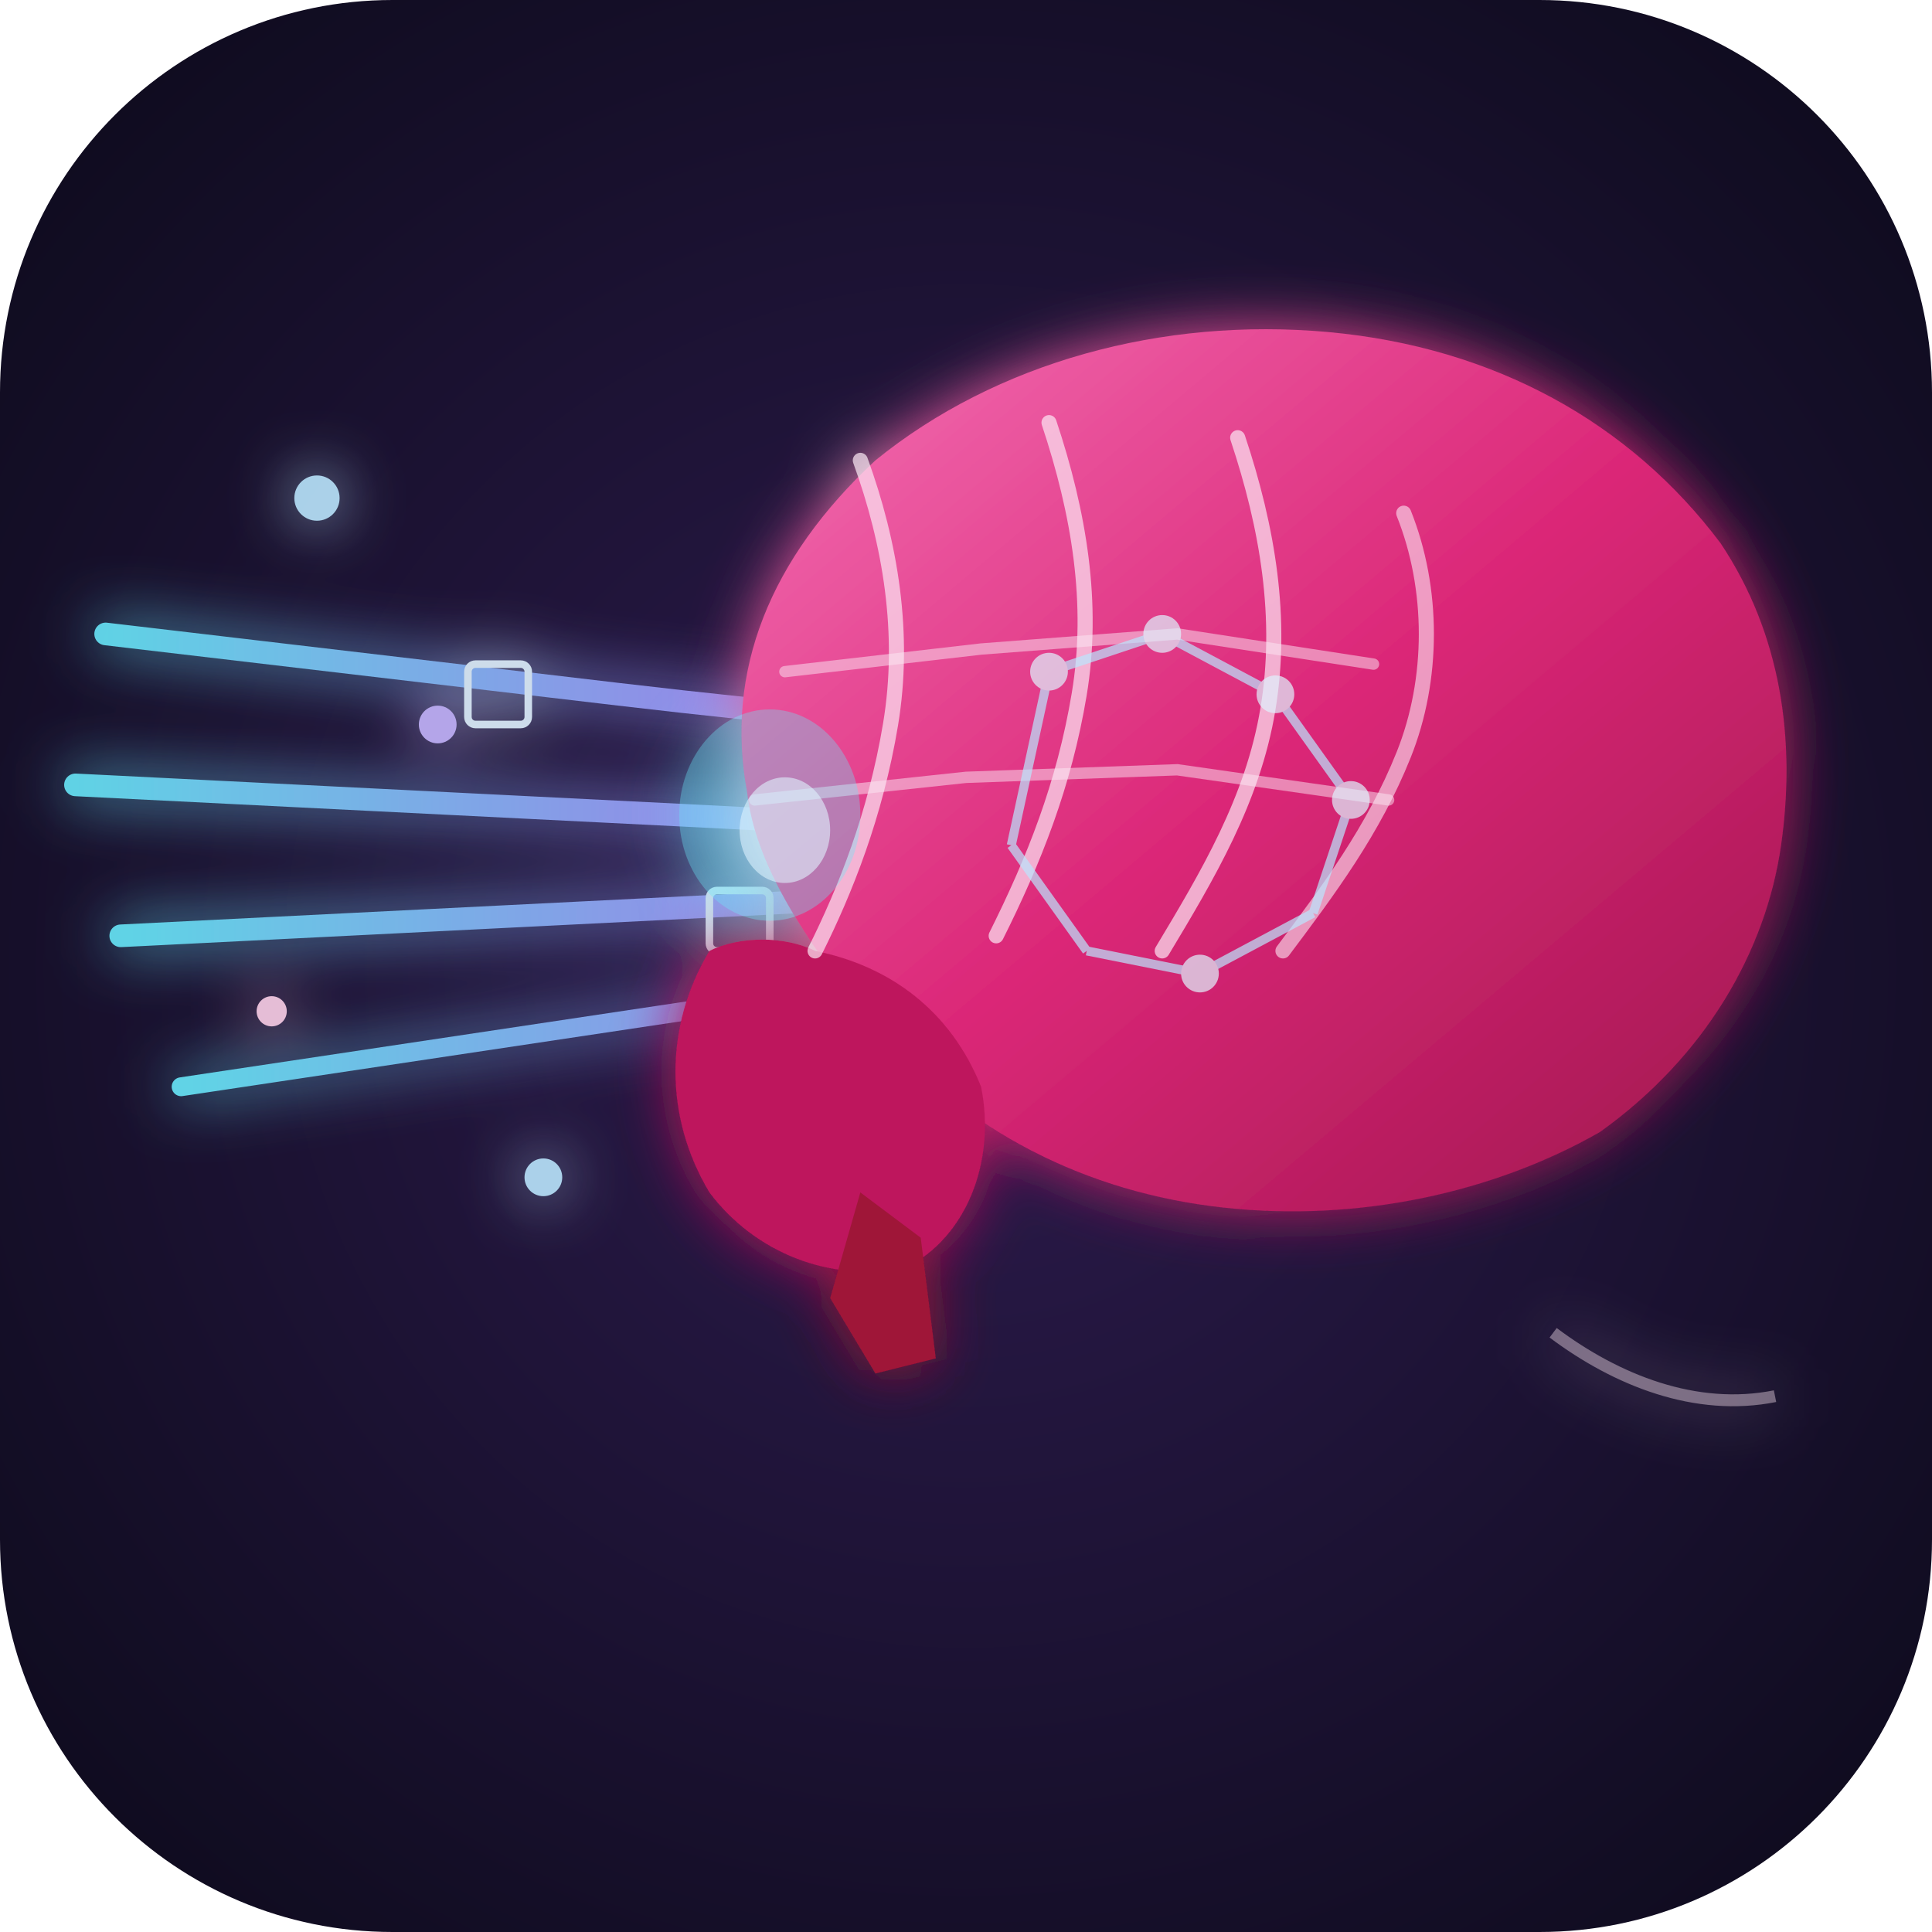
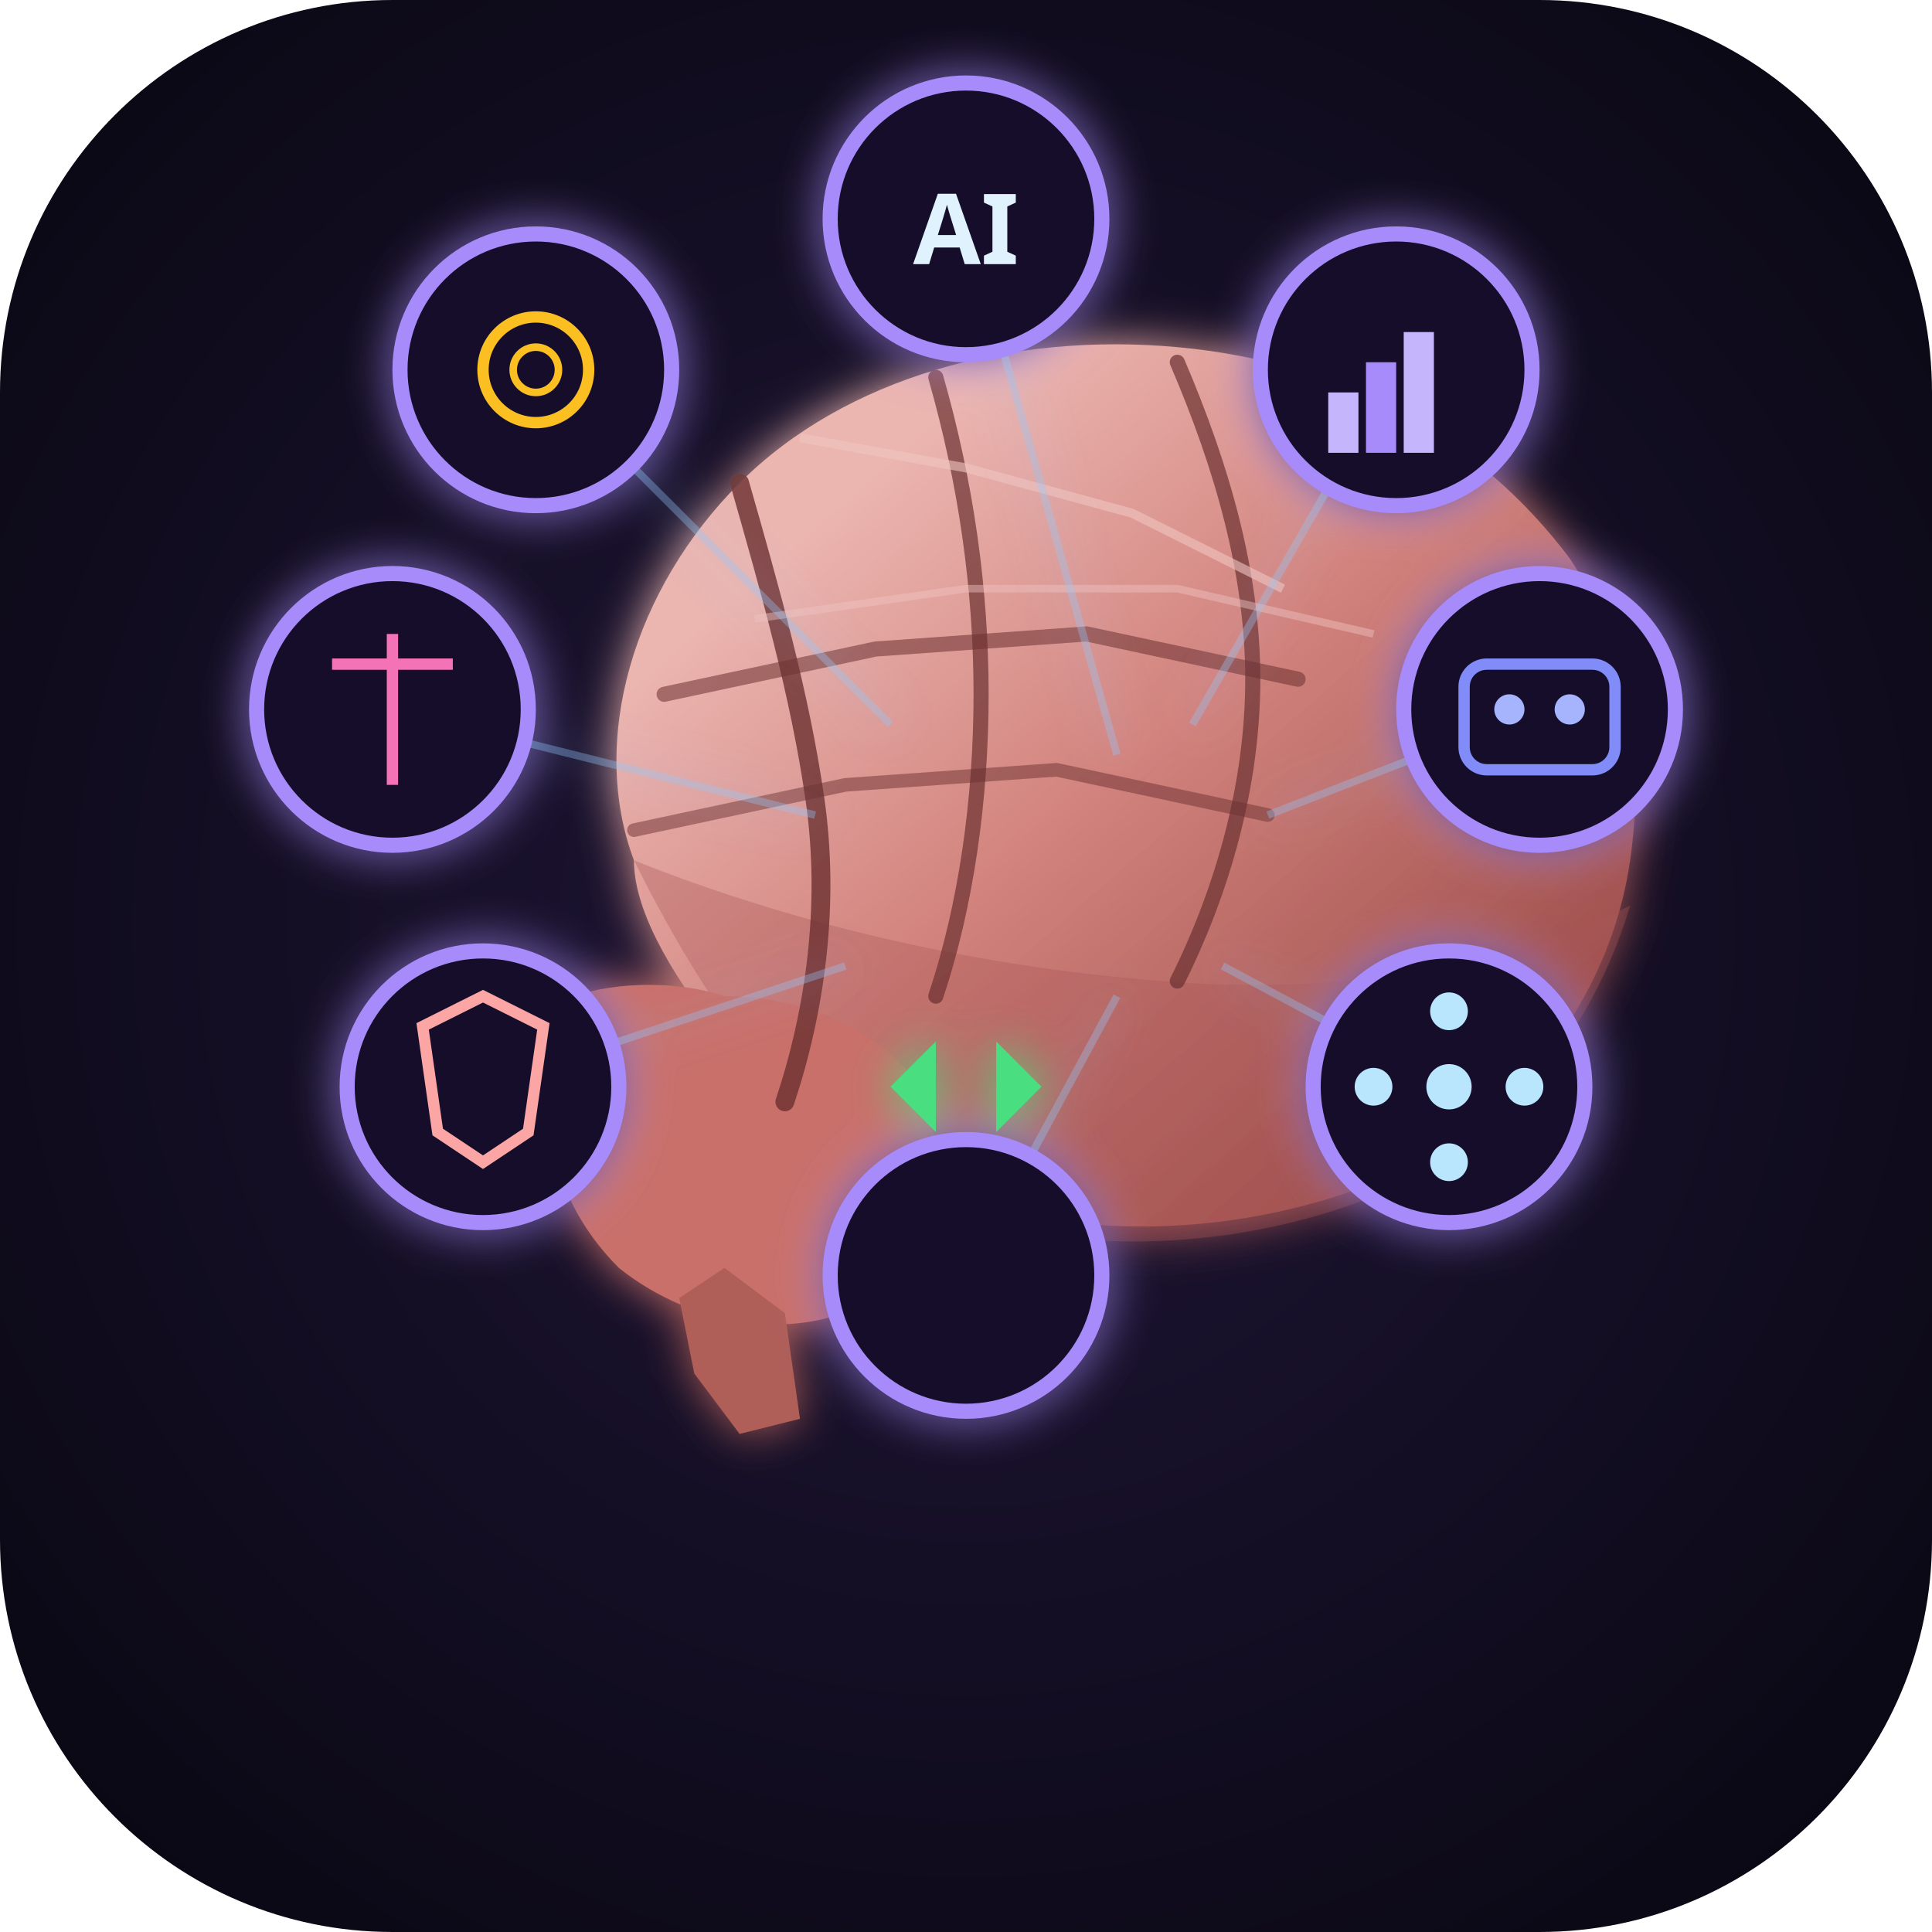
- <svg xmlns="http://www.w3.org/2000/svg" viewBox="0 0 256 256" role="img" aria-label="Side-view brain with knowledge flowing in">
+ <svg xmlns="http://www.w3.org/2000/svg" viewBox="0 0 256 256" role="img" aria-label="Realistic brain with knowledge icons">
  <defs>
-     <radialGradient id="bg" cx="50%" cy="50%" r="70%">
-       <stop offset="0%" stop-color="#2d1b4e" />
-       <stop offset="100%" stop-color="#0c0a1a" />
+     <radialGradient id="bg" cx="50%" cy="48%" r="65%">
+       <stop offset="0%" stop-color="#201638" />
+       <stop offset="100%" stop-color="#0a0814" />
    </radialGradient>
-     <linearGradient id="brainFill" x1="0%" y1="0%" x2="100%" y2="100%">
-       <stop offset="0%" stop-color="#f472b6" />
-       <stop offset="50%" stop-color="#db2777" />
-       <stop offset="100%" stop-color="#9d174d" />
+     <linearGradient id="brain" x1="20%" y1="20%" x2="85%" y2="85%">
+       <stop offset="0%" stop-color="#ebb5b0" />
+       <stop offset="45%" stop-color="#d2827c" />
+       <stop offset="100%" stop-color="#9e4f4c" />
    </linearGradient>
-     <linearGradient id="knowledge" x1="0%" y1="50%" x2="100%" y2="50%">
-       <stop offset="0%" stop-color="#67e8f9" />
-       <stop offset="50%" stop-color="#a78bfa" />
-       <stop offset="100%" stop-color="#f472b6" />
-     </linearGradient>
-     <filter id="glow" x="-30%" y="-30%" width="160%" height="160%">
-       <feGaussianBlur stdDeviation="4" result="b" />
+     <filter id="glow" x="-40%" y="-40%" width="180%" height="180%">
+       <feGaussianBlur stdDeviation="3" result="b" />
      <feMerge>
        <feMergeNode in="b" />
        <feMergeNode in="SourceGraphic" />
      </feMerge>
    </filter>
  </defs>
  <rect width="256" height="256" rx="52" fill="url(#bg)" />
-   <g filter="url(#glow)" opacity="0.9">
-     <path d="M14 84 Q48 88 82 92 T148 98 T198 102" fill="none" stroke="url(#knowledge)" stroke-width="3" stroke-linecap="round" />
-     <path d="M10 104 Q50 106 90 108 T155 112 T205 114" fill="none" stroke="url(#knowledge)" stroke-width="3" stroke-linecap="round" />
-     <path d="M16 124 Q56 122 96 120 T160 116 T210 112" fill="none" stroke="url(#knowledge)" stroke-width="3" stroke-linecap="round" />
-     <path d="M24 144 Q64 138 104 132 T168 124 T218 118" fill="none" stroke="url(#knowledge)" stroke-width="2.5" stroke-linecap="round" />
-     <circle cx="42" cy="66" r="3" fill="#bae6fd" />
-     <circle cx="58" cy="96" r="2.5" fill="#c4b5fd" />
-     <circle cx="36" cy="134" r="2" fill="#fbcfe8" />
-     <circle cx="72" cy="156" r="2.5" fill="#bae6fd" />
-     <rect x="62" y="88" width="8" height="8" rx="1" fill="none" stroke="#e0f2fe" stroke-width="1" />
-     <rect x="94" y="118" width="8" height="8" rx="1" fill="none" stroke="#e0f2fe" stroke-width="1" />
+   <g filter="url(#glow)">
+     <path fill="url(#brain)" d="M84 114 C78 98 84 78 98 64 C112 50 134 44 156 46 C178 48 196 58 208 74 C216 86 218 100 216 114 C214 128 206 142 192 152 C178 160 160 164 142 162 C124 160 108 152 96 138 C88 128 84 120 84 114Z" />
+     <path fill="#a85555" opacity="0.35" d="M84 114 C96 138 108 152 124 160 C140 166 160 166 178 160 C196 154 210 140 216 120 C200 128 178 132 154 130 C128 128 104 122 84 114Z" />
+     <path fill="#c9706a" d="M76 132 C70 144 72 158 82 168 C92 176 106 178 116 172 C124 166 126 154 122 144 C116 136 106 132 96 132 C90 130 82 130 76 132Z" />
+     <path fill="#b05e58" d="M96 168 L104 174 L106 188 L98 190 L92 182 L90 172Z" />
+     <path d="M98 64 C102 78 106 92 108 106 C110 120 108 134 104 146" fill="none" stroke="#6b3030" stroke-width="2.5" stroke-linecap="round" opacity="0.8" />
+     <path d="M124 50 C128 64 130 78 130 92 C130 106 128 120 124 132" fill="none" stroke="#6b3030" stroke-width="2" stroke-linecap="round" opacity="0.7" />
+     <path d="M156 48 C162 62 166 76 166 90 C166 104 162 118 156 130" fill="none" stroke="#6b3030" stroke-width="2" stroke-linecap="round" opacity="0.7" />
+     <path d="M88 92 L116 86 L144 84 L172 90" fill="none" stroke="#6b3030" stroke-width="2" stroke-linecap="round" opacity="0.55" />
+     <path d="M84 110 L112 104 L140 102 L168 108" fill="none" stroke="#6b3030" stroke-width="1.8" stroke-linecap="round" opacity="0.5" />
+     <path d="M106 58 L128 62 L150 68 L170 78" fill="none" stroke="#f0c4c0" stroke-width="1.2" opacity="0.6" />
+     <path d="M100 82 L128 78 L156 78 L182 84" fill="none" stroke="#f0c4c0" stroke-width="1" opacity="0.45" />
  </g>
  <g filter="url(#glow)">
-     <path fill="url(#brainFill)" d="M99 105 C96 89 102 74 116 61 C132 48 154 42 176 44          C198 46 216 56 228 72 C236 84 238 98 236 112          C234 126 226 140 212 150 C198 158 180 162 162 160          C144 158 128 150 116 136 C106 124 100 114 99 105Z" />
-     <path fill="#be185d" d="M94 126 C88 136 88 148 94 158 C100 166 110 170 120 168          C128 164 132 154 130 144 C126 134 118 128 108 126 C104 124 98 124 94 126Z" />
-     <path fill="#9f1239" d="M114 158 L122 164 L124 180 L116 182 L110 172 Z" />
-     <path d="M114 61 C118 72 120 84 118 96 C116 108 112 118 108 126" fill="none" stroke="#fce7f3" stroke-width="2" stroke-linecap="round" opacity="0.7" />
-     <path d="M139 56 C143 68 145 80 143 92 C141 104 137 114 132 124" fill="none" stroke="#fce7f3" stroke-width="2" stroke-linecap="round" opacity="0.7" />
-     <path d="M164 58 C168 70 170 82 168 94 C166 106 160 116 154 126" fill="none" stroke="#fce7f3" stroke-width="2" stroke-linecap="round" opacity="0.7" />
-     <path d="M186 68 C190 78 190 90 186 100 C182 110 176 118 170 126" fill="none" stroke="#fce7f3" stroke-width="2" stroke-linecap="round" opacity="0.6" />
-     <path d="M104 89 L130 86 L156 84 L182 88" fill="none" stroke="#fce7f3" stroke-width="1.5" stroke-linecap="round" opacity="0.5" />
-     <path d="M100 106 L128 103 L156 102 L184 106" fill="none" stroke="#fce7f3" stroke-width="1.5" stroke-linecap="round" opacity="0.5" />
-     <path d="M196 292 C204 298 214 302 224 300" fill="none" stroke="#fce7f3" stroke-width="1.5" opacity="0.4" transform="translate(0,-130) scale(1.05)" />
-     <ellipse cx="102" cy="108" rx="12" ry="14" fill="#67e8f9" opacity="0.35" />
-     <ellipse cx="104" cy="110" rx="6" ry="7" fill="#e0f2fe" opacity="0.6" />
-     <g opacity="0.7">
-       <line x1="139" y1="89" x2="154" y2="84" stroke="#bae6fd" stroke-width="1.2" />
-       <line x1="154" y1="84" x2="169" y2="92" stroke="#bae6fd" stroke-width="1.2" />
-       <line x1="169" y1="92" x2="179" y2="106" stroke="#bae6fd" stroke-width="1.2" />
-       <line x1="179" y1="106" x2="174" y2="121" stroke="#bae6fd" stroke-width="1.2" />
-       <line x1="174" y1="121" x2="159" y2="129" stroke="#bae6fd" stroke-width="1.2" />
-       <line x1="159" y1="129" x2="144" y2="126" stroke="#bae6fd" stroke-width="1.2" />
-       <line x1="144" y1="126" x2="134" y2="112" stroke="#bae6fd" stroke-width="1.2" />
-       <line x1="134" y1="112" x2="139" y2="89" stroke="#bae6fd" stroke-width="1.2" />
-       <circle cx="139" cy="89" r="2.5" fill="#e0f2fe" />
-       <circle cx="154" cy="84" r="2.5" fill="#e0f2fe" />
-       <circle cx="169" cy="92" r="2.5" fill="#e0f2fe" />
-       <circle cx="179" cy="106" r="2.5" fill="#e0f2fe" />
-       <circle cx="159" cy="129" r="2.5" fill="#e0f2fe" />
+     <g stroke="#93c5fd" stroke-width="1" opacity="0.35">
+       <line x1="128" y1="29" x2="148" y2="100" />
+       <line x1="185" y1="49" x2="158" y2="96" />
+       <line x1="204" y1="94" x2="168" y2="108" />
+       <line x1="192" y1="144" x2="162" y2="128" />
+       <line x1="128" y1="169" x2="148" y2="132" />
+       <line x1="64" y1="144" x2="112" y2="128" />
+       <line x1="52" y1="94" x2="108" y2="108" />
+       <line x1="71" y1="49" x2="118" y2="96" />
    </g>
+     <circle cx="128" cy="29" r="18" fill="#16102a" stroke="#a78bfa" stroke-width="2" />
+     <text x="128" y="35" text-anchor="middle" font-family="Arial Black,sans-serif" font-size="13" font-weight="900" fill="#e0f2fe">AI</text>
+     <circle cx="185" cy="49" r="18" fill="#16102a" stroke="#a78bfa" stroke-width="2" />
+     <rect x="176" y="52" width="4" height="8" fill="#c4b5fd" />
+     <rect x="181" y="48" width="4" height="12" fill="#a78bfa" />
+     <rect x="186" y="44" width="4" height="16" fill="#c4b5fd" />
+     <circle cx="204" cy="94" r="18" fill="#16102a" stroke="#a78bfa" stroke-width="2" />
+     <rect x="194" y="88" width="20" height="14" rx="3" fill="none" stroke="#818cf8" stroke-width="1.5" />
+     <circle cx="200" cy="94" r="2" fill="#a5b4fc" />
+     <circle cx="208" cy="94" r="2" fill="#a5b4fc" />
+     <circle cx="192" cy="144" r="18" fill="#16102a" stroke="#a78bfa" stroke-width="2" />
+     <circle cx="192" cy="144" r="3" fill="#bae6fd" />
+     <circle cx="182" cy="144" r="2.5" fill="#bae6fd" />
+     <circle cx="202" cy="144" r="2.5" fill="#bae6fd" />
+     <circle cx="192" cy="134" r="2.5" fill="#bae6fd" />
+     <circle cx="192" cy="154" r="2.5" fill="#bae6fd" />
+     <circle cx="128" cy="169" r="18" fill="#16102a" stroke="#a78bfa" stroke-width="2" />
+     <polygon points="118,144 124,138 124,150" fill="#4ade80" />
+     <polygon points="138,144 132,138 132,150" fill="#4ade80" />
+     <circle cx="64" cy="144" r="18" fill="#16102a" stroke="#a78bfa" stroke-width="2" />
+     <path d="M64 132 L72 136 L70 150 L64 154 L58 150 L56 136 Z" fill="none" stroke="#fca5a5" stroke-width="1.5" />
+     <circle cx="52" cy="94" r="18" fill="#16102a" stroke="#a78bfa" stroke-width="2" />
+     <line x1="52" y1="84" x2="52" y2="104" stroke="#f472b6" stroke-width="1.5" />
+     <line x1="44" y1="88" x2="60" y2="88" stroke="#f472b6" stroke-width="1.5" />
+     <circle cx="71" cy="49" r="18" fill="#16102a" stroke="#a78bfa" stroke-width="2" />
+     <circle cx="71" cy="49" r="7" fill="none" stroke="#fbbf24" stroke-width="1.5" />
+     <circle cx="71" cy="49" r="3" fill="none" stroke="#fbbf24" stroke-width="1" />
  </g>
</svg>
